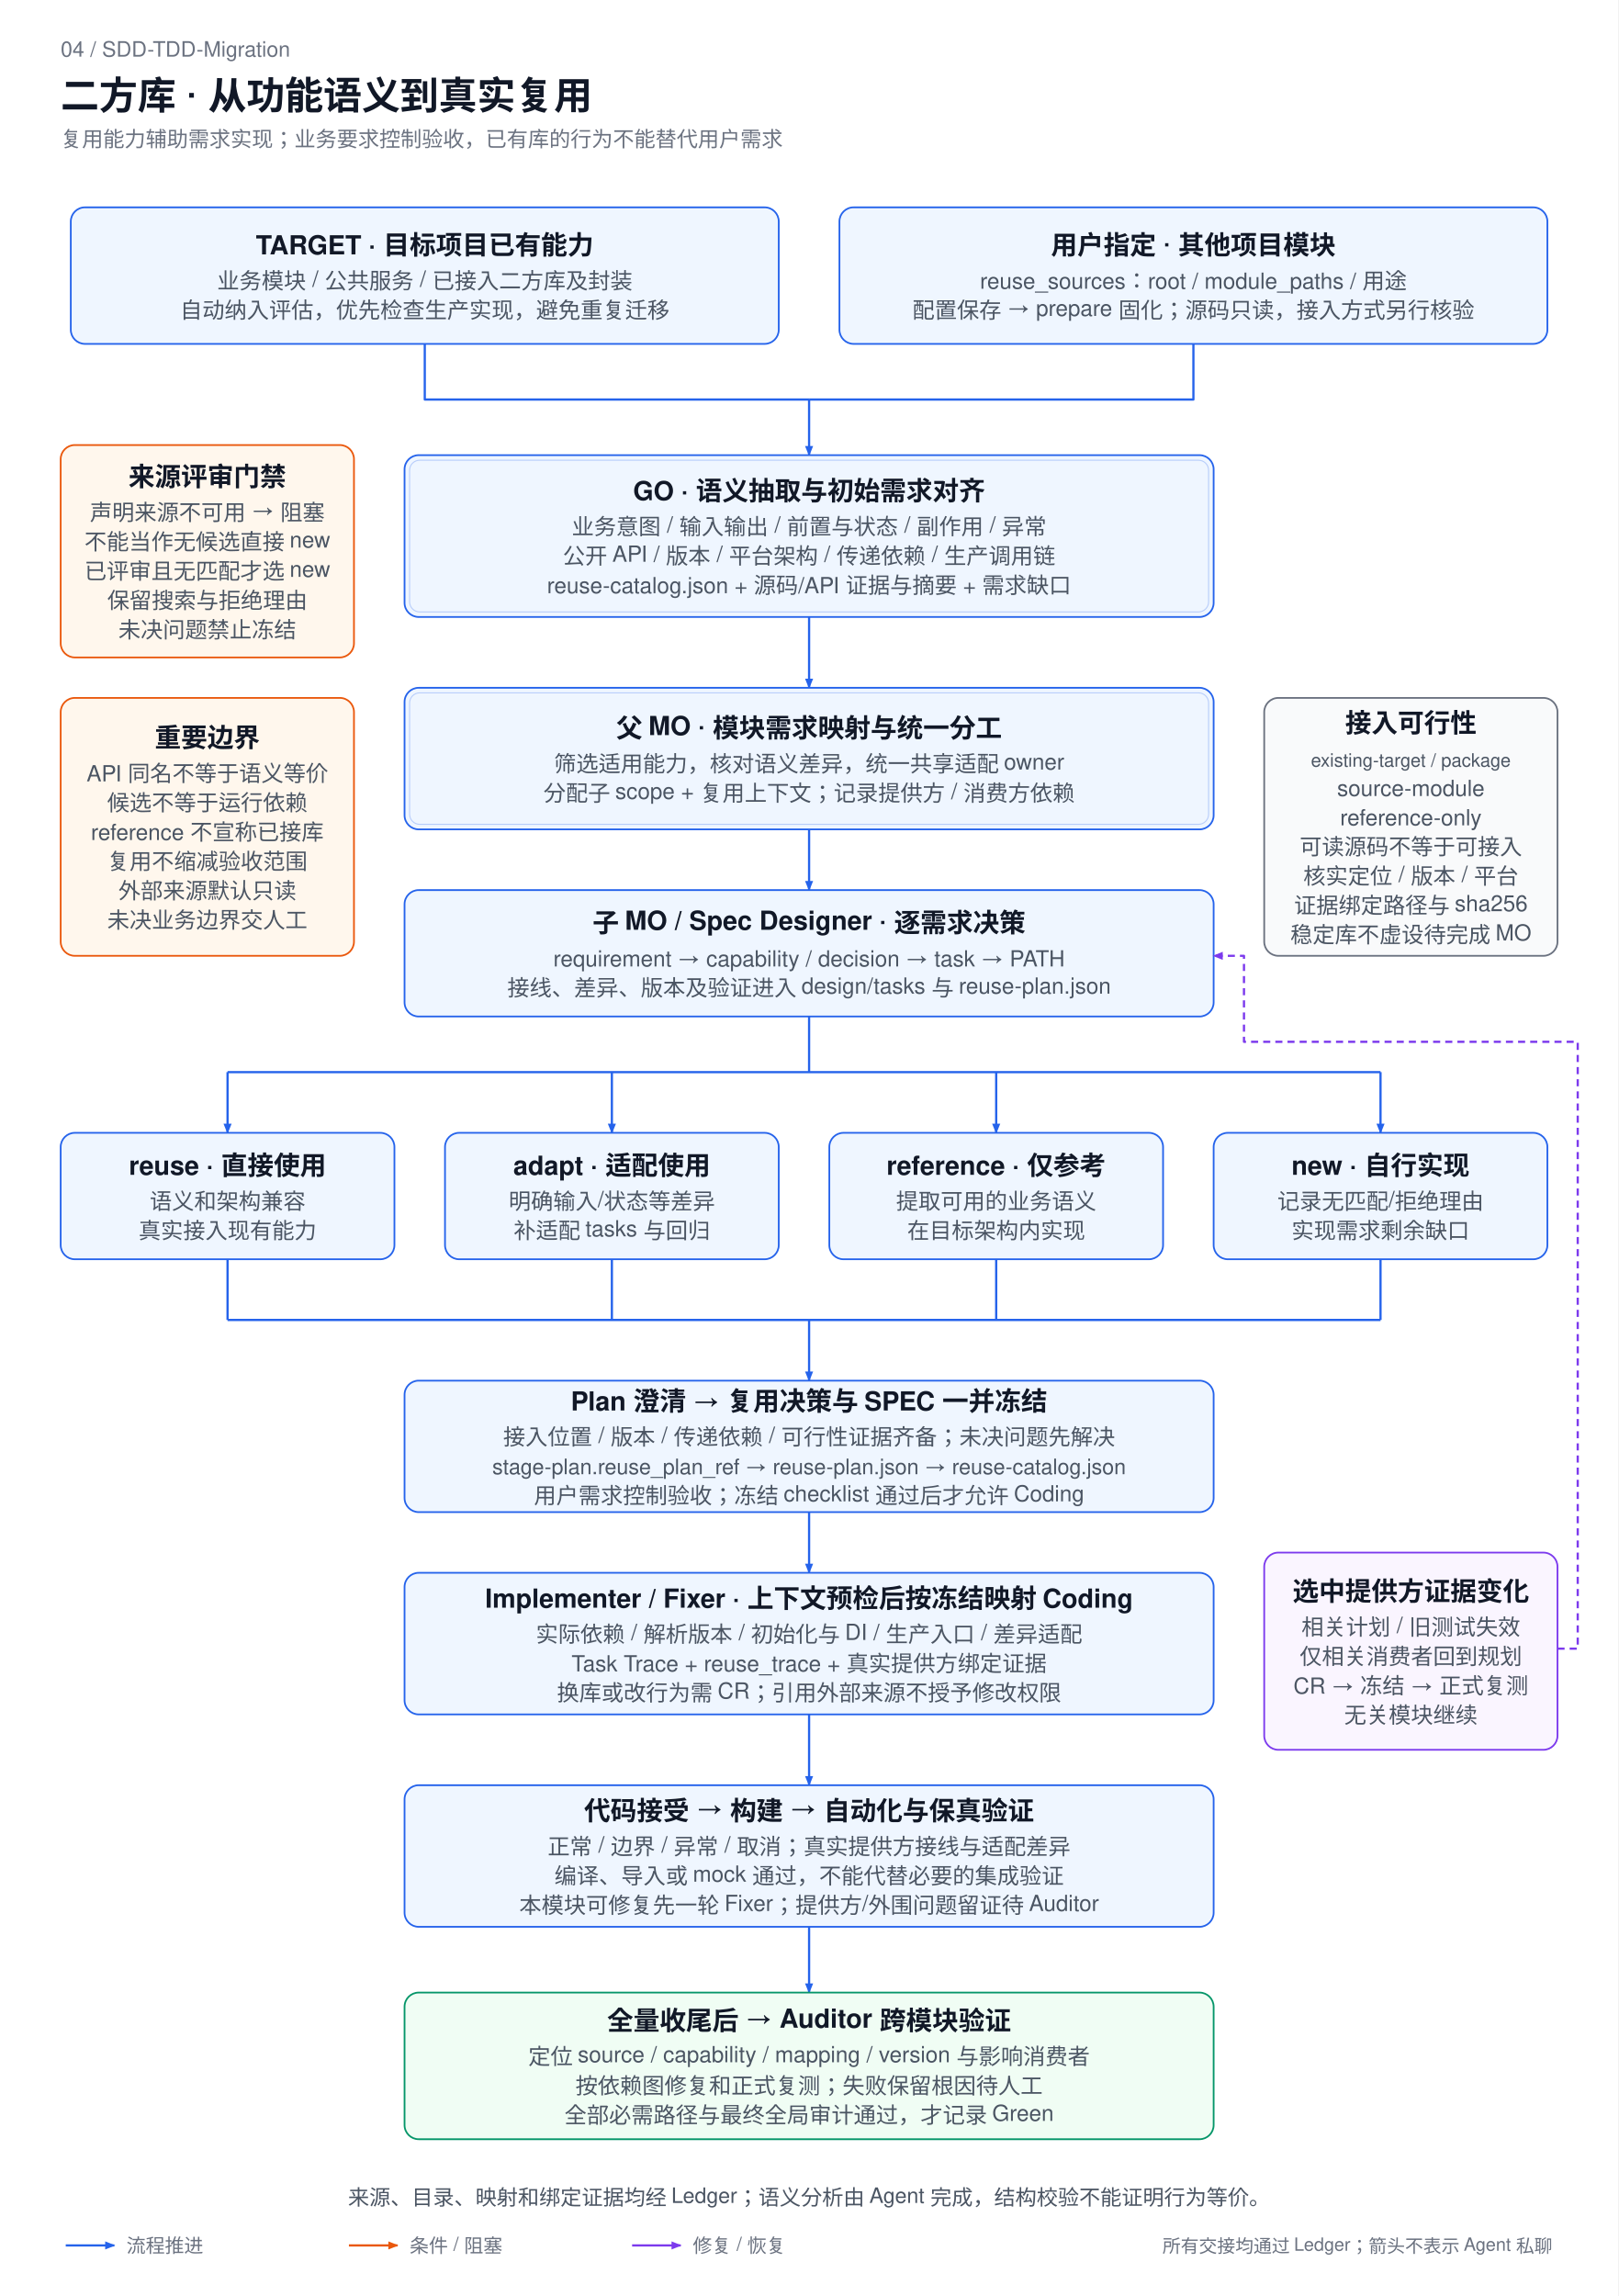
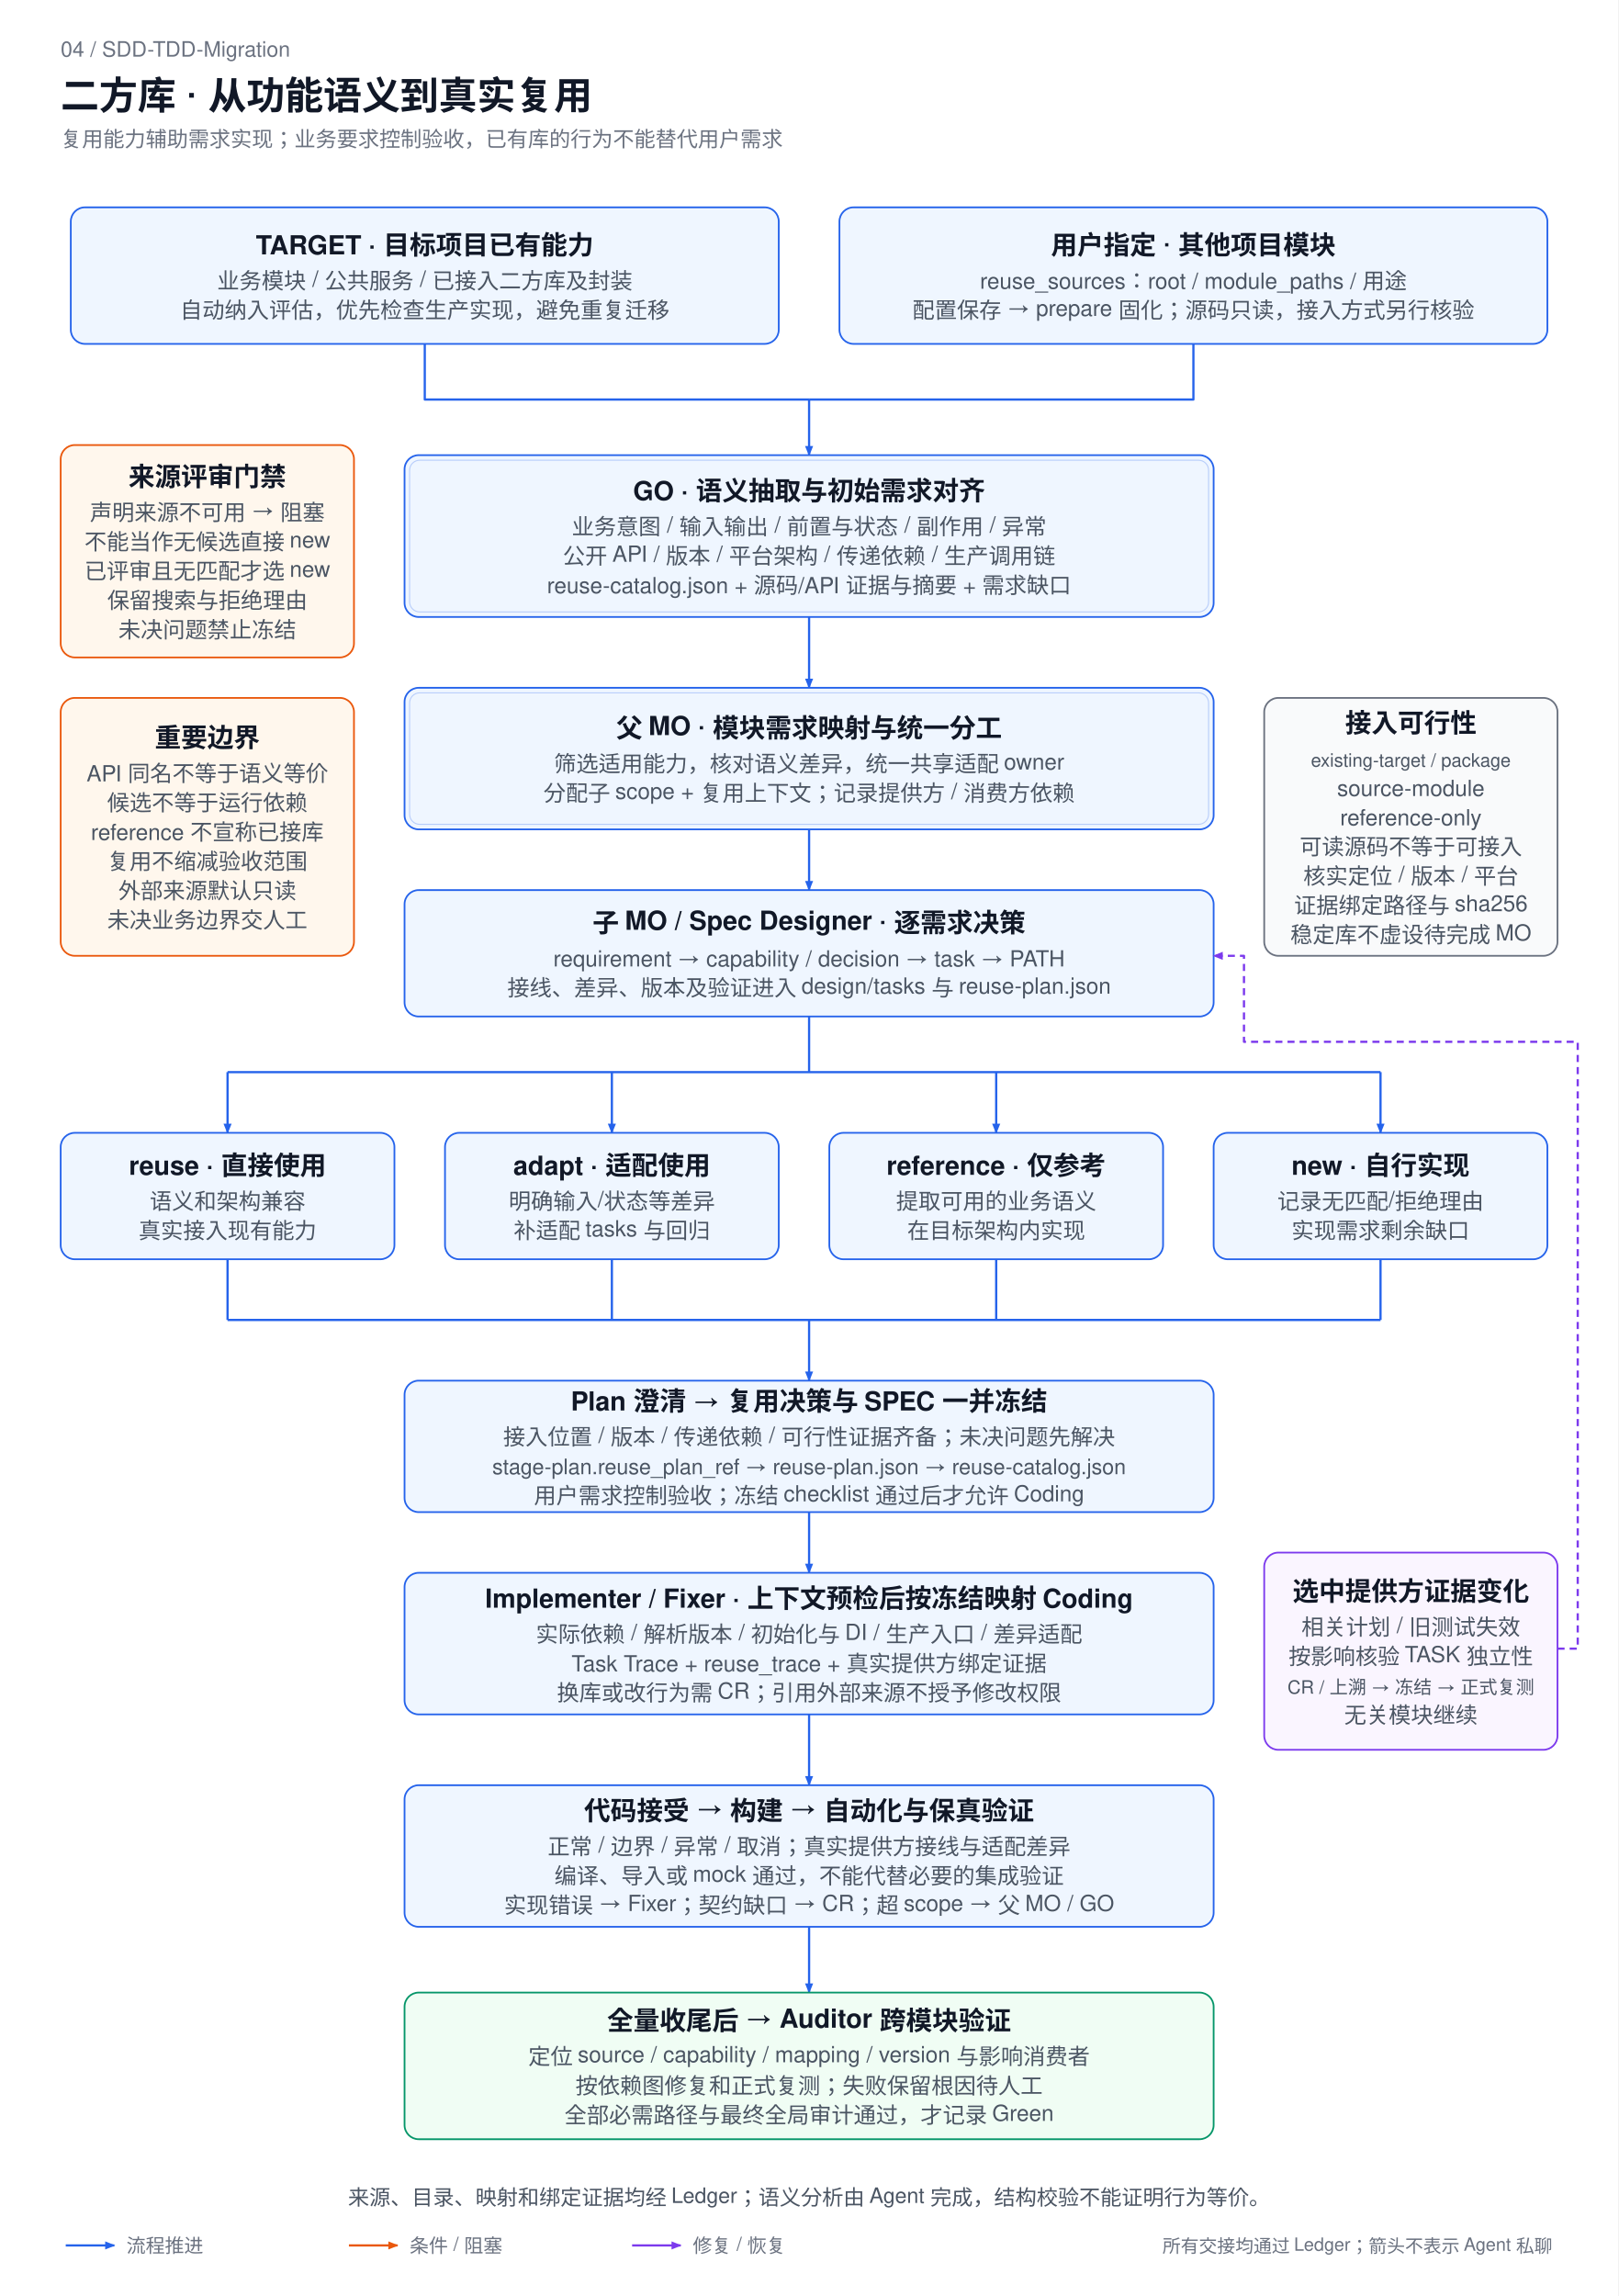
<svg xmlns="http://www.w3.org/2000/svg" width="1600" height="2270" viewBox="0 0 1600 2270" role="img" aria-labelledby="title desc">
  <style>text {font-family: "Helvetica Neue", Helvetica, Arial, "PingFang SC", "Microsoft YaHei", sans-serif;}</style>
  <defs>
    <marker id="arrow-blue" markerWidth="10" markerHeight="8" refX="9" refY="4" orient="auto" markerUnits="userSpaceOnUse">
      <path d="M0,0 L10,4 L0,8 Z" fill="#2563eb" />
    </marker>
    <marker id="arrow-orange" markerWidth="10" markerHeight="8" refX="9" refY="4" orient="auto" markerUnits="userSpaceOnUse">
      <path d="M0,0 L10,4 L0,8 Z" fill="#ea580c" />
    </marker>
    <marker id="arrow-green" markerWidth="10" markerHeight="8" refX="9" refY="4" orient="auto" markerUnits="userSpaceOnUse">
      <path d="M0,0 L10,4 L0,8 Z" fill="#059669" />
    </marker>
    <marker id="arrow-purple" markerWidth="10" markerHeight="8" refX="9" refY="4" orient="auto" markerUnits="userSpaceOnUse">
      <path d="M0,0 L10,4 L0,8 Z" fill="#7c3aed" />
    </marker>
    <marker id="arrow-gray" markerWidth="10" markerHeight="8" refX="9" refY="4" orient="auto" markerUnits="userSpaceOnUse">
      <path d="M0,0 L10,4 L0,8 Z" fill="#6b7280" />
    </marker>
  </defs>
  <rect width="1600" height="2270" fill="white" />
  <text x="60" y="56" font-size="21.00" fill="#6b7280" text-anchor="start" font-weight="400">04  /  SDD-TDD-Migration</text>
  <text x="60" y="108" font-size="38.00" fill="#111827" text-anchor="start" font-weight="700">二方库 · 从功能语义到真实复用</text>
  <text x="60" y="145" font-size="21.00" fill="#6b7280" text-anchor="start" font-weight="400">复用能力辅助需求实现；业务要求控制验收，已有库的行为不能替代用户需求</text>
  <rect x="70" y="205" width="700" height="135" rx="14" fill="#eff6ff" stroke="#2563eb" stroke-width="1.7" />
  <text x="420.0" y="251.5" font-size="26.00" fill="#111827" text-anchor="middle" font-weight="650">TARGET · 目标项目已有能力</text>
  <text x="420.0" y="285.5" font-size="22.00" fill="#4b5563" text-anchor="middle" font-weight="400">业务模块 / 公共服务 / 已接入二方库及封装</text>
  <text x="420.0" y="314.5" font-size="22.00" fill="#4b5563" text-anchor="middle" font-weight="400">自动纳入评估，优先检查生产实现，避免重复迁移</text>
  <rect x="830" y="205" width="700" height="135" rx="14" fill="#eff6ff" stroke="#2563eb" stroke-width="1.7" />
  <text x="1180.0" y="251.5" font-size="26.00" fill="#111827" text-anchor="middle" font-weight="650">用户指定 · 其他项目模块</text>
  <text x="1180.0" y="285.5" font-size="22.00" fill="#4b5563" text-anchor="middle" font-weight="400">reuse_sources：root / module_paths / 用途</text>
  <text x="1180.0" y="314.5" font-size="22.00" fill="#4b5563" text-anchor="middle" font-weight="400">配置保存 → prepare 固化；源码只读，接入方式另行核验</text>
  <path d="M420,340 L420,395 L800,395" fill="none" stroke="#2563eb" stroke-width="2.2" stroke-linejoin="round" />
  <path d="M1180,340 L1180,395 L800,395" fill="none" stroke="#2563eb" stroke-width="2.2" stroke-linejoin="round" />
  <path d="M800,395 L800,450" fill="none" stroke="#2563eb" stroke-width="2.2" stroke-linejoin="round" marker-end="url(#arrow-blue)" />
  <rect x="400" y="450" width="800" height="160" rx="14" fill="#eff6ff" stroke="#2563eb" stroke-width="1.7" />
  <rect x="405" y="455" width="790" height="150" rx="10" fill="none" stroke="#2563eb" stroke-opacity="0.28" />
  <text x="800.0" y="494.5" font-size="26.00" fill="#111827" text-anchor="middle" font-weight="650">GO · 语义抽取与初始需求对齐</text>
  <text x="800.0" y="528.5" font-size="22.00" fill="#4b5563" text-anchor="middle" font-weight="400">业务意图 / 输入输出 / 前置与状态 / 副作用 / 异常</text>
  <text x="800.0" y="557.5" font-size="22.00" fill="#4b5563" text-anchor="middle" font-weight="400">公开 API / 版本 / 平台架构 / 传递依赖 / 生产调用链</text>
  <text x="800.0" y="586.5" font-size="22.00" fill="#4b5563" text-anchor="middle" font-weight="400">reuse-catalog.json + 源码/API 证据与摘要 + 需求缺口</text>
  <path d="M800,610 L800,680" fill="none" stroke="#2563eb" stroke-width="2.2" stroke-linejoin="round" marker-end="url(#arrow-blue)" />
  <rect x="400" y="680" width="800" height="140" rx="14" fill="#eff6ff" stroke="#2563eb" stroke-width="1.7" />
  <rect x="405" y="685" width="790" height="130" rx="10" fill="none" stroke="#2563eb" stroke-opacity="0.28" />
  <text x="800.0" y="729.0" font-size="26.00" fill="#111827" text-anchor="middle" font-weight="650">父 MO · 模块需求映射与统一分工</text>
  <text x="800.0" y="763.0" font-size="22.00" fill="#4b5563" text-anchor="middle" font-weight="400">筛选适用能力，核对语义差异，统一共享适配 owner</text>
  <text x="800.0" y="792.0" font-size="22.00" fill="#4b5563" text-anchor="middle" font-weight="400">分配子 scope + 复用上下文；记录提供方 / 消费方依赖</text>
  <path d="M800,820 L800,880" fill="none" stroke="#2563eb" stroke-width="2.2" stroke-linejoin="round" marker-end="url(#arrow-blue)" />
  <rect x="400" y="880" width="800" height="125" rx="14" fill="#eff6ff" stroke="#2563eb" stroke-width="1.7" />
  <text x="800.0" y="921.5" font-size="26.00" fill="#111827" text-anchor="middle" font-weight="650">子 MO / Spec Designer · 逐需求决策</text>
  <text x="800.0" y="955.5" font-size="22.00" fill="#4b5563" text-anchor="middle" font-weight="400">requirement → capability / decision → task → PATH</text>
  <text x="800.0" y="984.5" font-size="22.00" fill="#4b5563" text-anchor="middle" font-weight="400">接线、差异、版本及验证进入 design/tasks 与 reuse-plan.json</text>
  <path d="M800,1005 L800,1060" fill="none" stroke="#2563eb" stroke-width="2.2" stroke-linejoin="round" />
  <path d="M225,1060 L1365,1060" fill="none" stroke="#2563eb" stroke-width="2.2" stroke-linejoin="round" />
  <path d="M225,1060 L225,1120" fill="none" stroke="#2563eb" stroke-width="2.2" stroke-linejoin="round" marker-end="url(#arrow-blue)" />
  <rect x="60" y="1120" width="330" height="125" rx="14" fill="#eff6ff" stroke="#2563eb" stroke-width="1.7" />
  <text x="225.0" y="1161.5" font-size="26.00" fill="#111827" text-anchor="middle" font-weight="650">reuse · 直接使用</text>
  <text x="225.0" y="1195.5" font-size="22.00" fill="#4b5563" text-anchor="middle" font-weight="400">语义和架构兼容</text>
  <text x="225.0" y="1224.5" font-size="22.00" fill="#4b5563" text-anchor="middle" font-weight="400">真实接入现有能力</text>
  <path d="M225,1245 L225,1305" fill="none" stroke="#2563eb" stroke-width="2.2" stroke-linejoin="round" />
  <path d="M605,1060 L605,1120" fill="none" stroke="#2563eb" stroke-width="2.2" stroke-linejoin="round" marker-end="url(#arrow-blue)" />
  <rect x="440" y="1120" width="330" height="125" rx="14" fill="#eff6ff" stroke="#2563eb" stroke-width="1.7" />
  <text x="605.0" y="1161.5" font-size="26.00" fill="#111827" text-anchor="middle" font-weight="650">adapt · 适配使用</text>
  <text x="605.0" y="1195.5" font-size="22.00" fill="#4b5563" text-anchor="middle" font-weight="400">明确输入/状态等差异</text>
  <text x="605.0" y="1224.5" font-size="22.00" fill="#4b5563" text-anchor="middle" font-weight="400">补适配 tasks 与回归</text>
  <path d="M605,1245 L605,1305" fill="none" stroke="#2563eb" stroke-width="2.2" stroke-linejoin="round" />
  <path d="M985,1060 L985,1120" fill="none" stroke="#2563eb" stroke-width="2.2" stroke-linejoin="round" marker-end="url(#arrow-blue)" />
  <rect x="820" y="1120" width="330" height="125" rx="14" fill="#eff6ff" stroke="#2563eb" stroke-width="1.7" />
  <text x="985.0" y="1161.5" font-size="26.00" fill="#111827" text-anchor="middle" font-weight="650">reference · 仅参考</text>
  <text x="985.0" y="1195.5" font-size="22.00" fill="#4b5563" text-anchor="middle" font-weight="400">提取可用的业务语义</text>
  <text x="985.0" y="1224.5" font-size="22.00" fill="#4b5563" text-anchor="middle" font-weight="400">在目标架构内实现</text>
  <path d="M985,1245 L985,1305" fill="none" stroke="#2563eb" stroke-width="2.2" stroke-linejoin="round" />
  <path d="M1365,1060 L1365,1120" fill="none" stroke="#2563eb" stroke-width="2.2" stroke-linejoin="round" marker-end="url(#arrow-blue)" />
  <rect x="1200" y="1120" width="330" height="125" rx="14" fill="#eff6ff" stroke="#2563eb" stroke-width="1.7" />
  <text x="1365.0" y="1161.5" font-size="26.00" fill="#111827" text-anchor="middle" font-weight="650">new · 自行实现</text>
  <text x="1365.0" y="1195.5" font-size="22.00" fill="#4b5563" text-anchor="middle" font-weight="400">记录无匹配/拒绝理由</text>
  <text x="1365.0" y="1224.5" font-size="22.00" fill="#4b5563" text-anchor="middle" font-weight="400">实现需求剩余缺口</text>
  <path d="M1365,1245 L1365,1305" fill="none" stroke="#2563eb" stroke-width="2.2" stroke-linejoin="round" />
  <path d="M225,1305 L1365,1305" fill="none" stroke="#2563eb" stroke-width="2.2" stroke-linejoin="round" />
  <path d="M800,1305 L800,1365" fill="none" stroke="#2563eb" stroke-width="2.2" stroke-linejoin="round" marker-end="url(#arrow-blue)" />
  <rect x="400" y="1365" width="800" height="130" rx="14" fill="#eff6ff" stroke="#2563eb" stroke-width="1.7" />
  <text x="800.0" y="1394.5" font-size="26.00" fill="#111827" text-anchor="middle" font-weight="650">Plan 澄清 → 复用决策与 SPEC 一并冻结</text>
  <text x="800.0" y="1428.5" font-size="22.00" fill="#4b5563" text-anchor="middle" font-weight="400">接入位置 / 版本 / 传递依赖 / 可行性证据齐备；未决问题先解决</text>
  <text x="800.0" y="1457.5" font-size="21.11" fill="#4b5563" text-anchor="middle" font-weight="400">stage-plan.reuse_plan_ref → reuse-plan.json → reuse-catalog.json</text>
  <text x="800.0" y="1486.5" font-size="22.00" fill="#4b5563" text-anchor="middle" font-weight="400">用户需求控制验收；冻结 checklist 通过后才允许 Coding</text>
  <path d="M800,1495 L800,1555" fill="none" stroke="#2563eb" stroke-width="2.2" stroke-linejoin="round" marker-end="url(#arrow-blue)" />
  <rect x="400" y="1555" width="800" height="140" rx="14" fill="#eff6ff" stroke="#2563eb" stroke-width="1.7" />
  <text x="800.0" y="1589.5" font-size="26.00" fill="#111827" text-anchor="middle" font-weight="650">Implementer / Fixer · 上下文预检后按冻结映射 Coding</text>
  <text x="800.0" y="1623.5" font-size="22.00" fill="#4b5563" text-anchor="middle" font-weight="400">实际依赖 / 解析版本 / 初始化与 DI / 生产入口 / 差异适配</text>
  <text x="800.0" y="1652.5" font-size="22.00" fill="#4b5563" text-anchor="middle" font-weight="400">Task Trace + reuse_trace + 真实提供方绑定证据</text>
  <text x="800.0" y="1681.5" font-size="22.00" fill="#4b5563" text-anchor="middle" font-weight="400">换库或改行为需 CR；引用外部来源不授予修改权限</text>
  <path d="M800,1695 L800,1765" fill="none" stroke="#2563eb" stroke-width="2.2" stroke-linejoin="round" marker-end="url(#arrow-blue)" />
  <rect x="400" y="1765" width="800" height="140" rx="14" fill="#eff6ff" stroke="#2563eb" stroke-width="1.7" />
  <text x="800.0" y="1799.5" font-size="26.00" fill="#111827" text-anchor="middle" font-weight="650">代码接受 → 构建 → 自动化与保真验证</text>
  <text x="800.0" y="1833.5" font-size="22.00" fill="#4b5563" text-anchor="middle" font-weight="400">正常 / 边界 / 异常 / 取消；真实提供方接线与适配差异</text>
  <text x="800.0" y="1862.5" font-size="22.00" fill="#4b5563" text-anchor="middle" font-weight="400">编译、导入或 mock 通过，不能代替必要的集成验证</text>
-   <text x="800.0" y="1891.5" font-size="22.00" fill="#4b5563" text-anchor="middle" font-weight="400">本模块可修复先一轮 Fixer；提供方/外围问题留证待 Auditor</text>
+   <text x="800.0" y="1891.5" font-size="22.00" fill="#4b5563" text-anchor="middle" font-weight="400">实现错误 → Fixer；契约缺口 → CR；超 scope → 父 MO / GO</text>
  <path d="M800,1905 L800,1970" fill="none" stroke="#2563eb" stroke-width="2.2" stroke-linejoin="round" marker-end="url(#arrow-blue)" />
  <rect x="400" y="1970" width="800" height="145" rx="14" fill="#f0fdf4" stroke="#059669" stroke-width="1.7" />
  <text x="800.0" y="2007.0" font-size="26.00" fill="#111827" text-anchor="middle" font-weight="650">全量收尾后 → Auditor 跨模块验证</text>
  <text x="800.0" y="2041.0" font-size="22.00" fill="#4b5563" text-anchor="middle" font-weight="400">定位 source / capability / mapping / version 与影响消费者</text>
  <text x="800.0" y="2070.0" font-size="22.00" fill="#4b5563" text-anchor="middle" font-weight="400">按依赖图修复和正式复测；失败保留根因待人工</text>
  <text x="800.0" y="2099.0" font-size="22.00" fill="#4b5563" text-anchor="middle" font-weight="400">全部必需路径与最终全局审计通过，才记录 Green</text>
  <rect x="60" y="690" width="290" height="255" rx="14" fill="#fff7ed" stroke="#ea580c" stroke-width="1.7" />
  <text x="205.0" y="738.5" font-size="26.00" fill="#111827" text-anchor="middle" font-weight="650">重要边界</text>
  <text x="205.0" y="772.5" font-size="22.00" fill="#4b5563" text-anchor="middle" font-weight="400">API 同名不等于语义等价</text>
  <text x="205.0" y="801.5" font-size="22.00" fill="#4b5563" text-anchor="middle" font-weight="400">候选不等于运行依赖</text>
  <text x="205.0" y="830.5" font-size="22.00" fill="#4b5563" text-anchor="middle" font-weight="400">reference 不宣称已接库</text>
  <text x="205.0" y="859.5" font-size="22.00" fill="#4b5563" text-anchor="middle" font-weight="400">复用不缩减验收范围</text>
  <text x="205.0" y="888.5" font-size="22.00" fill="#4b5563" text-anchor="middle" font-weight="400">外部来源默认只读</text>
  <text x="205.0" y="917.5" font-size="22.00" fill="#4b5563" text-anchor="middle" font-weight="400">未决业务边界交人工</text>
  <rect x="60" y="440" width="290" height="210" rx="14" fill="#fff7ed" stroke="#ea580c" stroke-width="1.7" />
  <text x="205.0" y="480.5" font-size="26.00" fill="#111827" text-anchor="middle" font-weight="650">来源评审门禁</text>
  <text x="205.0" y="514.5" font-size="22.00" fill="#4b5563" text-anchor="middle" font-weight="400">声明来源不可用 → 阻塞</text>
  <text x="205.0" y="543.5" font-size="22.00" fill="#4b5563" text-anchor="middle" font-weight="400">不能当作无候选直接 new</text>
  <text x="205.0" y="572.5" font-size="22.00" fill="#4b5563" text-anchor="middle" font-weight="400">已评审且无匹配才选 new</text>
  <text x="205.0" y="601.5" font-size="22.00" fill="#4b5563" text-anchor="middle" font-weight="400">保留搜索与拒绝理由</text>
  <text x="205.0" y="630.5" font-size="22.00" fill="#4b5563" text-anchor="middle" font-weight="400">未决问题禁止冻结</text>
  <rect x="1250" y="690" width="290" height="255" rx="14" fill="#f9fafb" stroke="#6b7280" stroke-width="1.7" />
  <text x="1395.0" y="724.0" font-size="26.00" fill="#111827" text-anchor="middle" font-weight="650">接入可行性</text>
  <text x="1395.0" y="758.0" font-size="18.25" fill="#4b5563" text-anchor="middle" font-weight="400">existing-target / package</text>
  <text x="1395.0" y="787.0" font-size="22.00" fill="#4b5563" text-anchor="middle" font-weight="400">source-module</text>
  <text x="1395.0" y="816.0" font-size="22.00" fill="#4b5563" text-anchor="middle" font-weight="400">reference-only</text>
  <text x="1395.0" y="845.0" font-size="22.00" fill="#4b5563" text-anchor="middle" font-weight="400">可读源码不等于可接入</text>
  <text x="1395.0" y="874.0" font-size="22.00" fill="#4b5563" text-anchor="middle" font-weight="400">核实定位 / 版本 / 平台</text>
  <text x="1395.0" y="903.0" font-size="22.00" fill="#4b5563" text-anchor="middle" font-weight="400">证据绑定路径与 sha256</text>
  <text x="1395.0" y="932.0" font-size="22.00" fill="#4b5563" text-anchor="middle" font-weight="400">稳定库不虚设待完成 MO</text>
  <rect x="1250" y="1535" width="290" height="195" rx="14" fill="#faf5ff" stroke="#7c3aed" stroke-width="1.7" />
  <text x="1395.0" y="1582.5" font-size="26.00" fill="#111827" text-anchor="middle" font-weight="650">选中提供方证据变化</text>
  <text x="1395.0" y="1616.5" font-size="22.00" fill="#4b5563" text-anchor="middle" font-weight="400">相关计划 / 旧测试失效</text>
-   <text x="1395.0" y="1645.5" font-size="22.00" fill="#4b5563" text-anchor="middle" font-weight="400">仅相关消费者回到规划</text>
-   <text x="1395.0" y="1674.5" font-size="22.00" fill="#4b5563" text-anchor="middle" font-weight="400">CR → 冻结 → 正式复测</text>
+   <text x="1395.0" y="1645.5" font-size="22.00" fill="#4b5563" text-anchor="middle" font-weight="400">按影响核验 TASK 独立性</text>
+   <text x="1395.0" y="1674.5" font-size="18.22" fill="#4b5563" text-anchor="middle" font-weight="400">CR / 上溯 → 冻结 → 正式复测</text>
  <text x="1395.0" y="1703.5" font-size="22.00" fill="#4b5563" text-anchor="middle" font-weight="400">无关模块继续</text>
  <path d="M1540,1630 L1560,1630 L1560,1030 L1230,1030 L1230,945 L1200,945" fill="none" stroke="#7c3aed" stroke-width="2.2" stroke-linejoin="round" stroke-dasharray="7 5" marker-end="url(#arrow-purple)" />
  <text x="800" y="2180" font-size="21.00" fill="#4b5563" text-anchor="middle" font-weight="400">来源、目录、映射和绑定证据均经 Ledger；语义分析由 Agent 完成，结构校验不能证明行为等价。</text>
  <path d="M65,2220 L113,2220" fill="none" stroke="#2563eb" stroke-width="2.2" stroke-linejoin="round" marker-end="url(#arrow-blue)" />
  <text x="125" y="2227" font-size="19.00" fill="#6b7280" text-anchor="start" font-weight="400">流程推进</text>
  <path d="M345,2220 L393,2220" fill="none" stroke="#ea580c" stroke-width="2.2" stroke-linejoin="round" marker-end="url(#arrow-orange)" />
  <text x="405" y="2227" font-size="19.00" fill="#6b7280" text-anchor="start" font-weight="400">条件 / 阻塞</text>
  <path d="M625,2220 L673,2220" fill="none" stroke="#7c3aed" stroke-width="2.2" stroke-linejoin="round" marker-end="url(#arrow-purple)" />
  <text x="685" y="2227" font-size="19.00" fill="#6b7280" text-anchor="start" font-weight="400">修复 / 恢复</text>
  <text x="1535" y="2227" font-size="18.00" fill="#6b7280" text-anchor="end" font-weight="400">所有交接均通过 Ledger；箭头不表示 Agent 私聊</text>
</svg>
